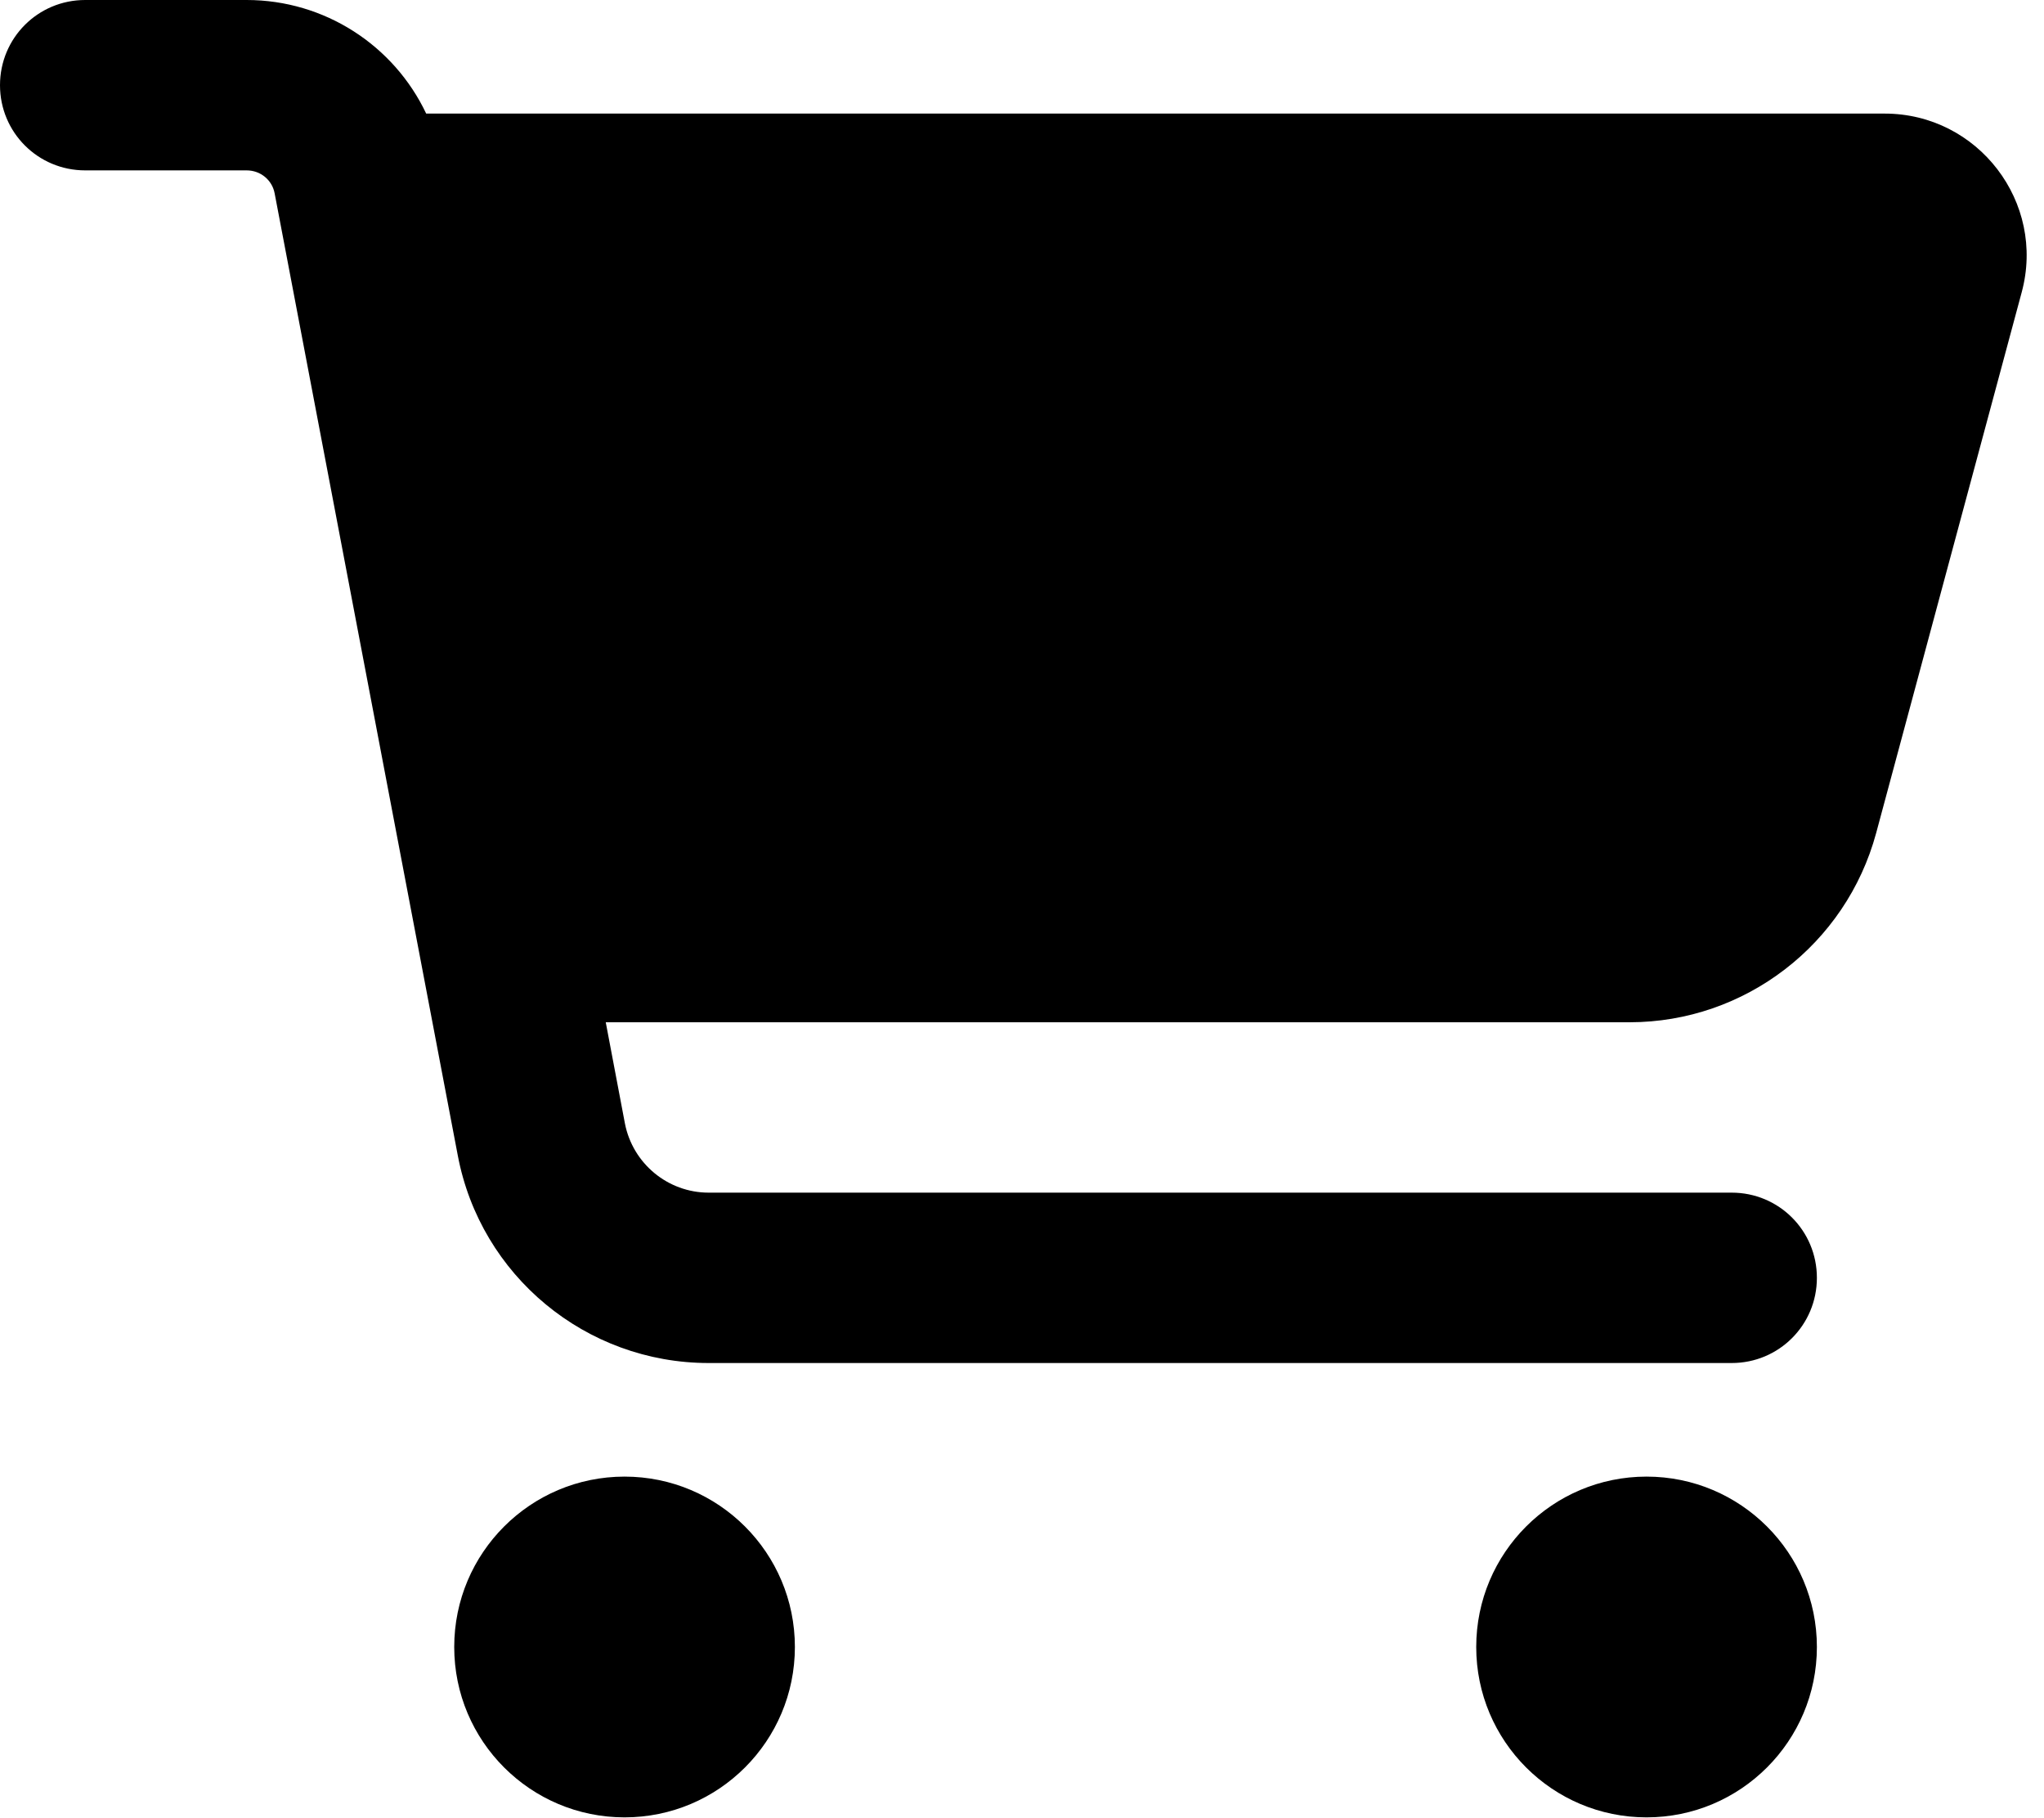
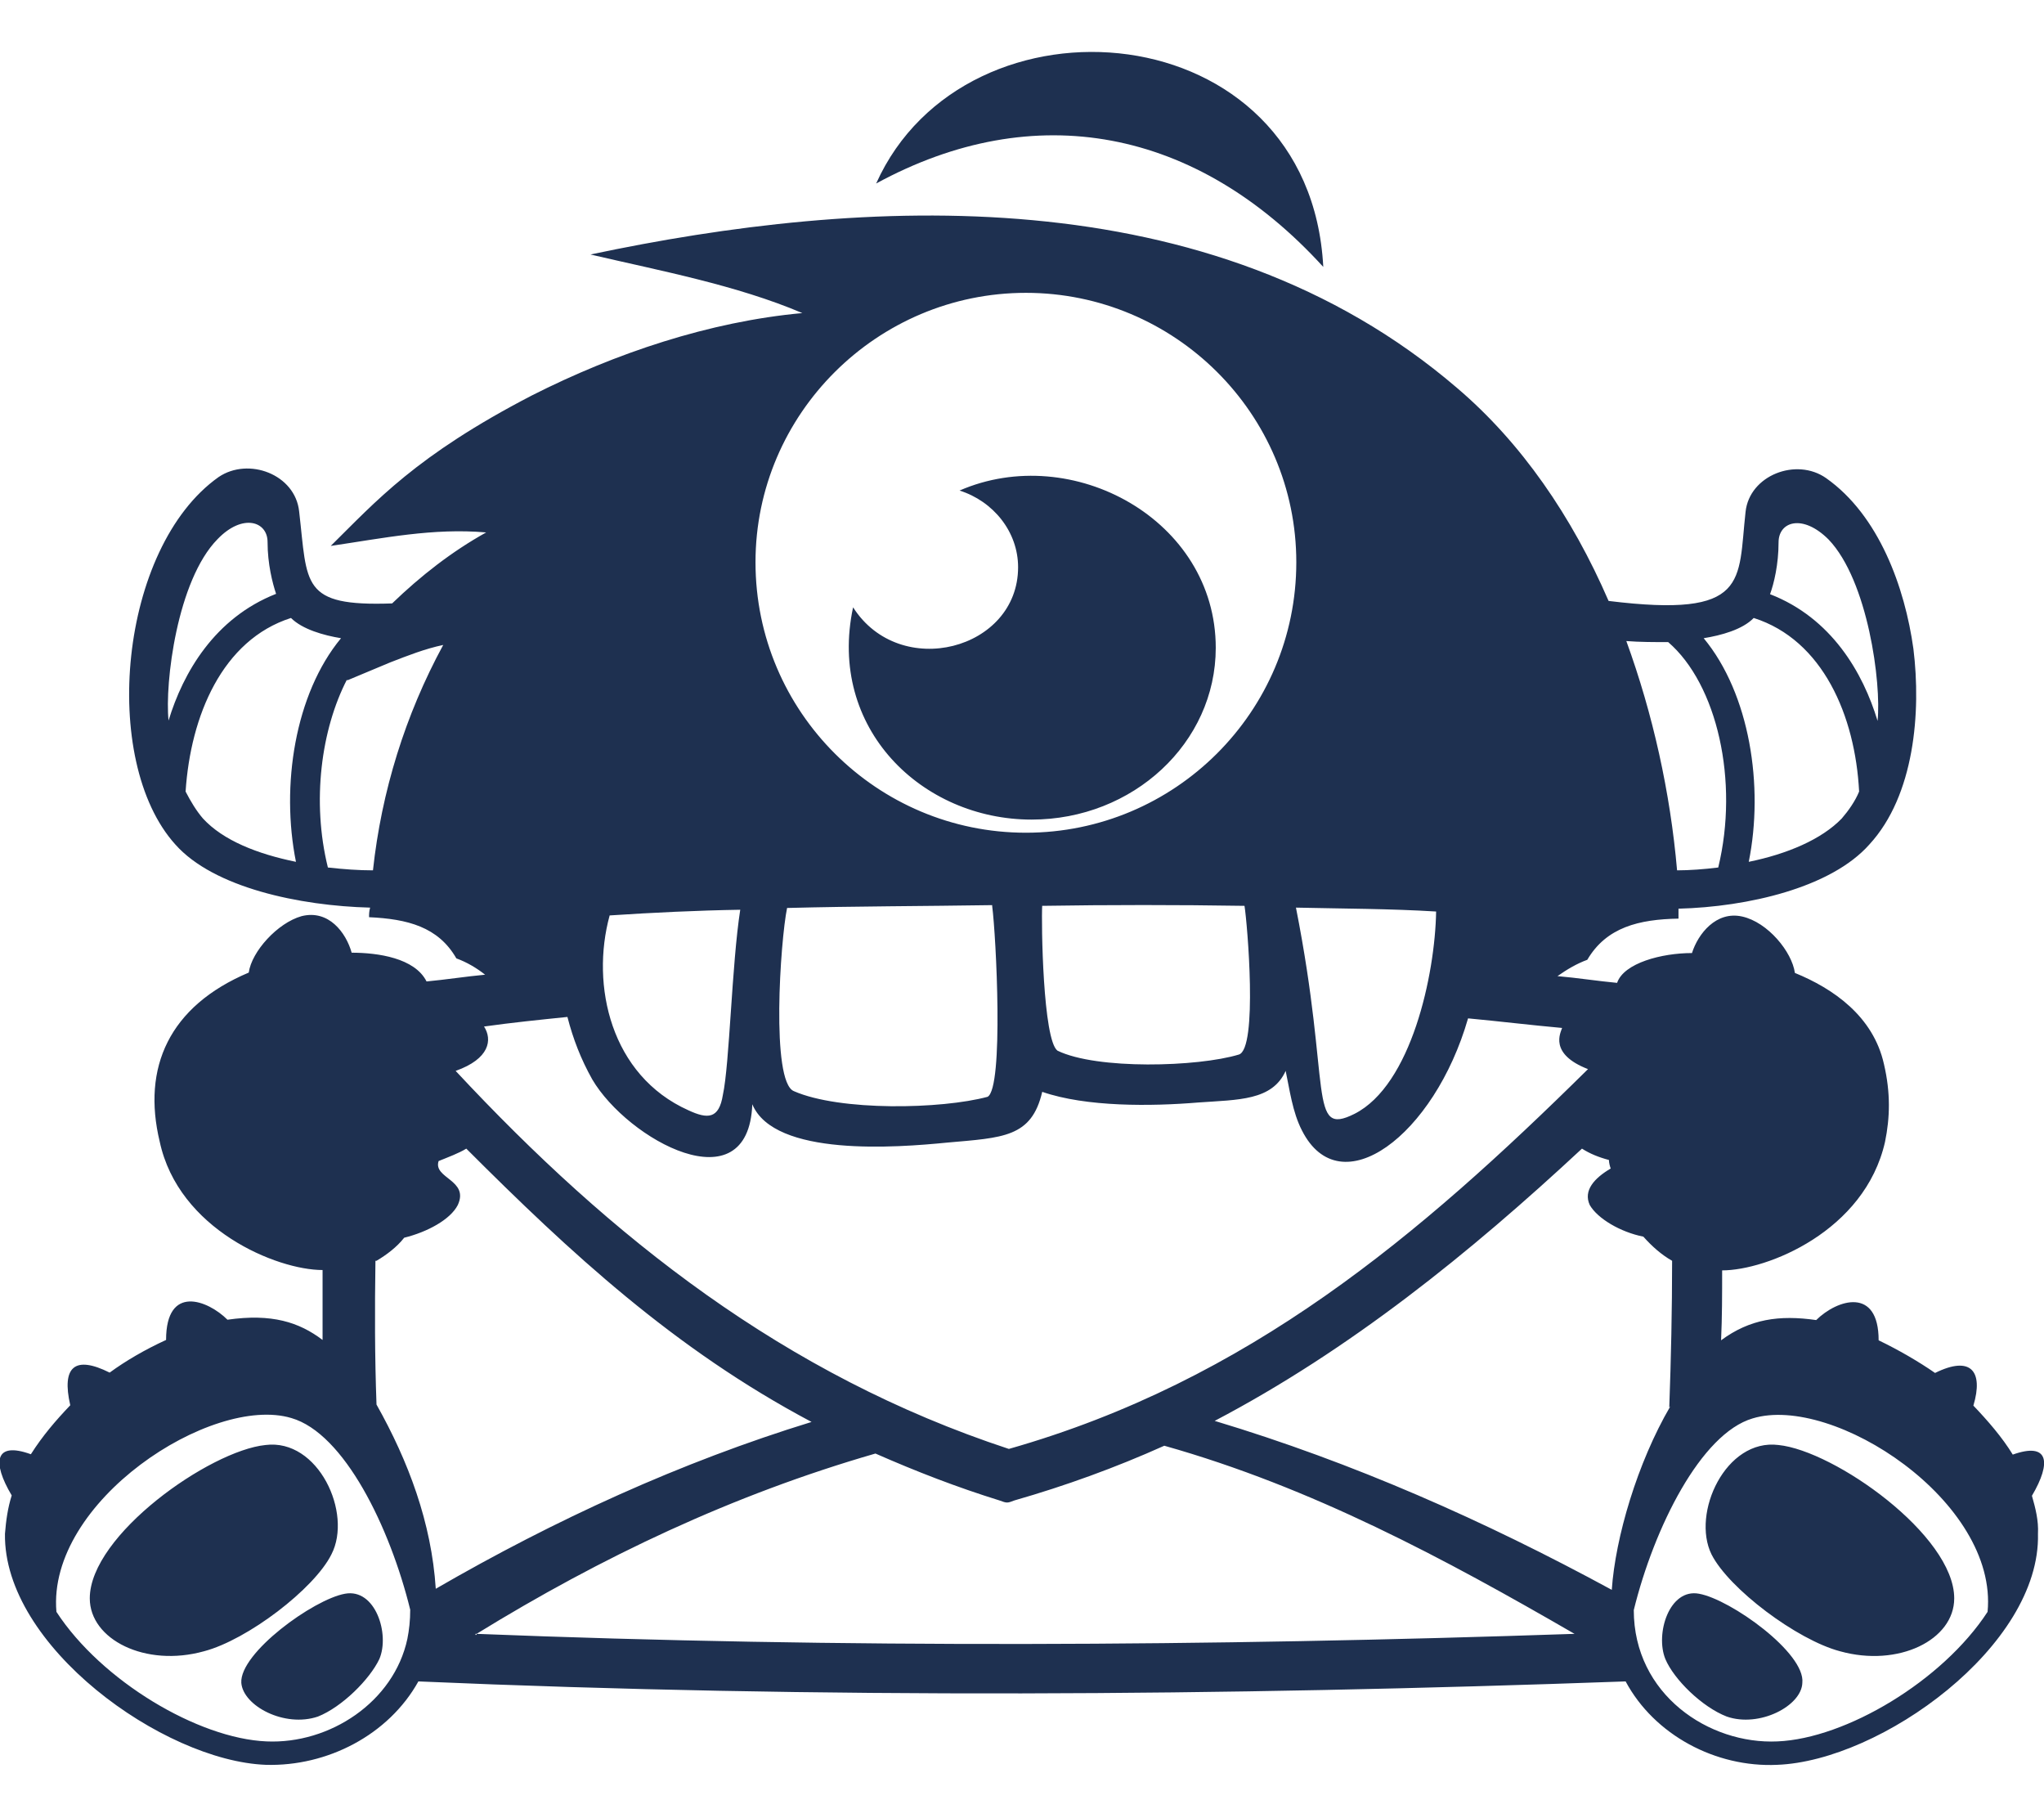
<svg xmlns="http://www.w3.org/2000/svg" height="16" width="18" viewBox="0 0 576 512">
-   <path d="M0 24C0 10.7 10.7 0 24 0H69.5c22 0 41.5 12.8 50.6 32h411c26.3 0 45.5 25 38.6 50.4l-41 152.3c-8.5 31.4-37 53.3-69.5 53.3H170.7l5.4 28.5c2.2 11.3 12.1 19.5 23.6 19.5H488c13.3 0 24 10.7 24 24s-10.7 24-24 24H199.7c-34.6 0-64.3-24.6-70.7-58.5L77.4 54.5c-.7-3.8-4-6.5-7.9-6.5H24C10.7 48 0 37.3 0 24zM128 464a48 48 0 1 1 96 0 48 48 0 1 1 -96 0zm336-48a48 48 0 1 1 0 96 48 48 0 1 1 0-96z" />
+   <path opacity="1" fill="#1E3050" d="M572.6 421.4c5.6-9.5 4.7-15.2-5.4-11.6-3-4.9-7-9.5-11.1-13.8 2.9-9.7-.7-14.2-10.8-9.2-4.6-3.2-10.3-6.5-15.9-9.2 0-15.1-11.6-11.6-17.6-5.7-10.4-1.5-18.7-.3-26.8 5.7 .3-6.5 .3-13 .3-19.7 12.6 0 40.2-11 45.9-36.2 1.4-6.8 1.6-13.8-.3-21.9-3-13.5-14.3-21.3-25.1-25.7-.8-5.9-7.6-14.3-14.9-15.9s-12.4 4.9-14.1 10.3c-8.5 0-19.2 2.8-21.1 8.4-5.4-.5-11.1-1.4-16.8-1.9 2.7-1.9 5.4-3.5 8.4-4.6 5.4-9.2 14.6-11.4 25.7-11.6V256c19.5-.5 43-5.9 53.8-18.1 12.7-13.8 14.6-37.3 12.4-55.1-2.4-17.3-9.7-37.6-24.6-48.1-8.4-5.9-21.6-.8-22.7 9.5-2.2 19.6 1.2 30-38.6 25.1-10.3-23.8-24.6-44.6-42.7-60C341 49.6 242.9 55.5 166.4 71.7c19.7 4.6 41.1 8.6 59.7 16.5-26.2 2.4-52.7 11.3-76.2 23.2-32.8 17-44 29.9-56.7 42.4 14.9-2.2 28.9-5.1 43.8-3.8-9.7 5.4-18.4 12.2-26.5 20-25.8 .9-23.8-5.3-26.2-25.9-1.1-10.5-14.3-15.4-22.7-9.7-28.1 19.9-33.5 79.9-12.2 103.5 10.8 12.2 35.1 17.3 54.9 17.8-.3 1.1-.3 1.9-.3 2.7 10.8 .5 19.5 2.7 24.6 11.6 3 1.1 5.7 2.7 8.1 4.6-5.4 .5-11.1 1.4-16.5 1.9-3.3-6.6-13.7-8.1-21.1-8.1-1.6-5.7-6.5-12.2-14.1-10.3-6.8 1.9-14.1 10-14.9 15.9-22.5 9.5-30.1 26.8-25.1 47.6 5.3 24.8 33 36.2 45.9 36.2v19.7c-6.6-5-14.3-7.5-26.8-5.7-5.5-5.5-17.3-10.1-17.3 5.7-5.9 2.7-11.4 5.9-15.9 9.2-9.8-4.9-13.6-1.7-11.1 9.2-4.1 4.3-7.8 8.6-11.1 13.8-10.2-3.7-11 2.2-5.4 11.6-1.1 3.5-1.6 7-1.9 10.8-.5 31.6 44.6 64 73.5 65.1 17.3 .5 34.6-8.4 43-23.5 113.2 4.9 226.7 4.1 340.2 0 8.1 15.1 25.4 24.3 42.7 23.5 29.2-1.1 74.3-33.5 73.5-65.1 .2-3.7-.7-7.2-1.7-10.7zm-73.8-254c1.1-3 2.4-8.4 2.4-14.6 0-5.9 6.8-8.1 14.1-.8 11.1 11.6 14.9 40.5 13.8 51.1-4.1-13.6-13-29-30.3-35.7zm-4.6 6.7c19.5 6.2 28.6 27.6 29.7 48.9-1.1 2.7-3 5.4-4.9 7.6-5.7 5.9-15.4 10-26.2 12.2 4.3-21.3 .3-47.3-12.7-63 4.9-.8 10.9-2.4 14.1-5.7zm-24.1 6.8c13.8 11.9 20 39.2 14.1 63.5-4.1 .5-8.1 .8-11.6 .8-1.9-21.9-6.8-44-14.3-64.6 3.7 .3 8.1 .3 11.8 .3zM47.5 203c-1.1-10.5 2.4-39.5 13.8-51.1 7-7.3 14.1-5.1 14.1 .8 0 6.2 1.4 11.6 2.4 14.6-17.3 6.8-26.2 22.2-30.3 35.7zm9.7 27.6c-1.9-2.2-3.5-4.9-4.9-7.6 1.4-21.3 10.3-42.7 29.7-48.9 3.2 3.2 9.2 4.9 14.1 5.7-13 15.7-17 41.6-12.7 63-10.8-2.2-20.5-6-26.2-12.2zm47.9 14.6c-4.1 0-8.1-.3-12.7-.8-4.6-18.6-1.9-38.9 5.4-53v.3l12.2-5.1c4.9-1.9 9.7-3.8 14.9-4.9-10.7 19.7-17.4 41.3-19.8 63.5zm184-162.7c41.9 0 76.2 34 76.2 75.9 0 42.2-34.3 76.2-76.2 76.2s-76.2-34-76.2-76.2c0-41.8 34.3-75.9 76.2-75.9zm115.6 174.3c-.3 17.8-7 48.9-23 57-13.2 6.6-6.5-7.5-16.5-58.1 13.3 .3 26.6 .3 39.5 1.1zm-54-1.6c.8 4.9 3.8 40.3-1.6 41.9-11.6 3.5-40 4.3-51.1-1.1-4.1-3-4.6-35.9-4.3-41.1v.3c18.9-.3 38.1-.3 57 0zM278.3 309c-13 3.5-41.6 4.1-54.6-1.6-6.5-2.7-3.8-42.4-1.9-51.6 19.2-.5 38.4-.5 57.8-.8v.3c1.1 8.3 3.3 51.2-1.3 53.7zm-106.5-51.1c12.2-.8 24.6-1.4 36.8-1.6-2.4 15.4-3 43.5-4.9 52.2-1.1 6.8-4.3 6.8-9.7 4.3-21.9-9.8-27.6-35.2-22.2-54.9zm-35.4 31.3c7.8-1.1 15.7-1.9 23.5-2.7 1.6 6.2 3.8 11.9 7 17.6 10 17 44 35.7 45.1 7 6.2 14.9 40.8 12.2 54.9 10.8 15.7-1.4 23.8-1.4 26.8-14.3 12.4 4.3 30.8 4.1 44 3 11.3-.8 20.8-.5 24.6-8.9 1.1 5.1 1.9 11.6 4.6 16.8 10.8 21.3 37.3 1.4 46.8-31.6 8.6 .8 17.6 1.9 26.5 2.7-.4 1.3-3.8 7.3 7.3 11.6-47.6 47-95.7 87.8-163.2 107-63.2-20.8-112.1-59.5-155.9-106.5 9.6-3.4 10.4-8.8 8-12.5zm-21.6 172.5c-3.8 17.8-21.9 29.7-39.7 28.9-19.2-.8-46.5-17-59.2-36.5-2.7-31.1 43.8-61.3 66.2-54.6 14.9 4.3 27.8 30.8 33.5 54 0 3-.3 5.7-.8 8.2zm-8.7-66c-.5-13.5-.5-27-.3-40.5h.3c2.7-1.6 5.7-3.8 7.8-6.5 6.5-1.6 13-5.1 15.1-9.2 3.3-7.1-7-7.5-5.4-12.4 2.7-1.1 5.7-2.2 7.8-3.5 29.2 29.2 58.6 56.5 97.3 77-36.8 11.3-72.4 27.6-105.9 47-1.2-18.6-7.7-35.9-16.7-51.9zm337.6 64.6c-103 3.5-206.2 4.1-309.4 0 0 .3 0 .3-.3 .3v-.3h.3c35.1-21.6 72.2-39.2 112.4-50.8 11.6 5.1 23 9.5 34.9 13.2 2.2 .8 2.2 .8 4.3 0 14.3-4.1 28.4-9.2 42.2-15.4 41.5 11.7 78.8 31.7 115.6 53zm10.5-12.4c-35.9-19.5-73-35.9-111.9-47.6 38.1-20 71.9-47.3 103.5-76.7 2.2 1.4 4.6 2.4 7.6 3.2 0 .8 .3 1.9 .5 2.4-4.6 2.7-7.8 6.2-5.9 10.3 2.2 3.8 8.6 7.6 15.1 8.9 2.4 2.7 5.1 5.1 8.1 6.8 0 13.8-.3 27.6-.8 41.3l.3-.3c-9.3 15.9-15.5 37-16.5 51.7zm105.9 6.2c-12.7 19.5-40 35.7-59.2 36.5-19.3 .9-40.5-13.2-40.5-37 5.7-23.2 18.9-49.7 33.5-54 22.7-6.9 69.2 23.4 66.2 54.5zM372.9 75.2c-3.8-72.1-100.8-79.7-126-23.5 44.6-24.3 90.3-15.7 126 23.5zM74.8 407.1c-15.7 1.6-49.5 25.4-49.5 43.2 0 11.6 15.7 19.5 32.2 14.9 12.2-3.2 31.1-17.6 35.9-27.3 6-11.6-3.7-32.7-18.6-30.8zm215.9-176.2c28.6 0 51.9-21.6 51.9-48.4 0-36.1-40.5-58.1-72.2-44.3 9.5 3 16.5 11.6 16.5 21.6 0 23.3-33.3 32-46.5 11.3-7.3 34.1 19.4 59.8 50.3 59.8zM68 474.1c.5 6.5 12.2 12.7 21.6 9.5 6.8-2.7 14.6-10.5 17.3-16.2 3-7-1.1-20-9.7-18.4-8.9 1.6-29.7 16.7-29.2 25.1zm433.2-67c-14.9-1.9-24.6 19.2-18.9 30.8 4.9 9.7 24.1 24.1 36.2 27.3 16.5 4.6 32.2-3.2 32.2-14.9 0-17.8-33.8-41.6-49.5-43.2zM478.8 449c-8.4-1.6-12.4 11.3-9.5 18.4 2.4 5.7 10.3 13.5 17.3 16.2 9.2 3.2 21.1-3 21.3-9.5 .9-8.4-20.2-23.5-29.1-25.1z" />
</svg>
